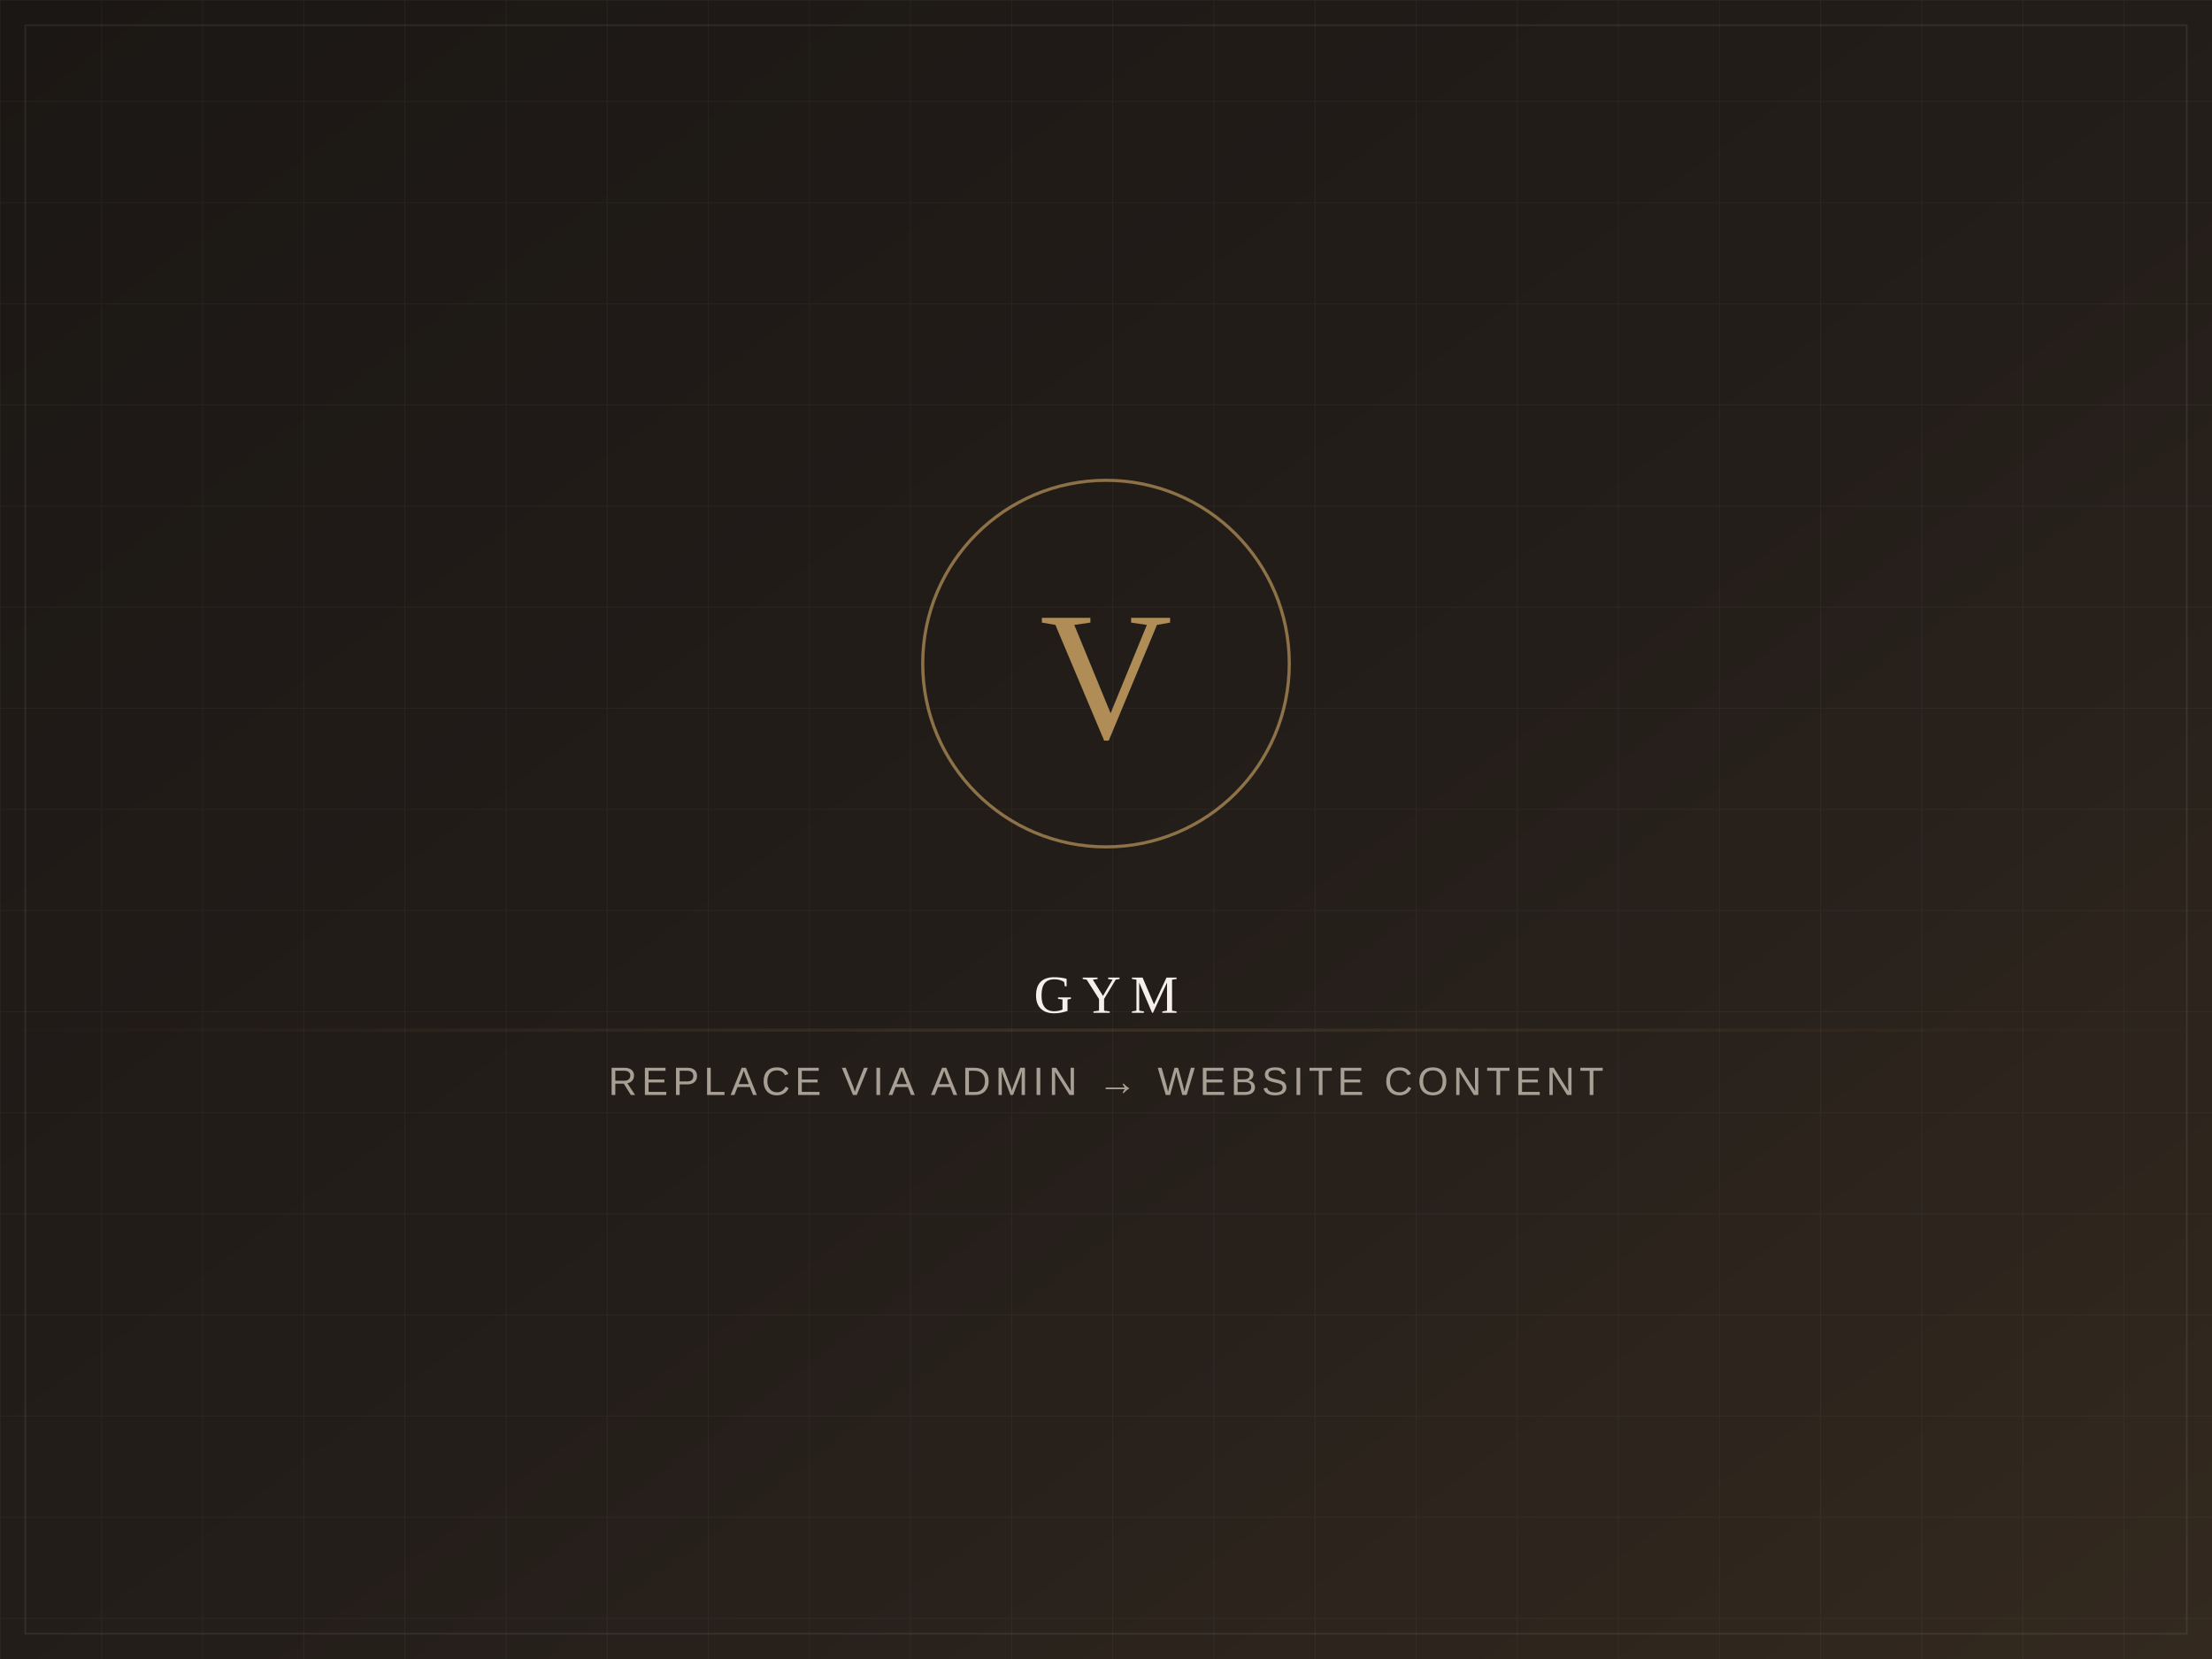
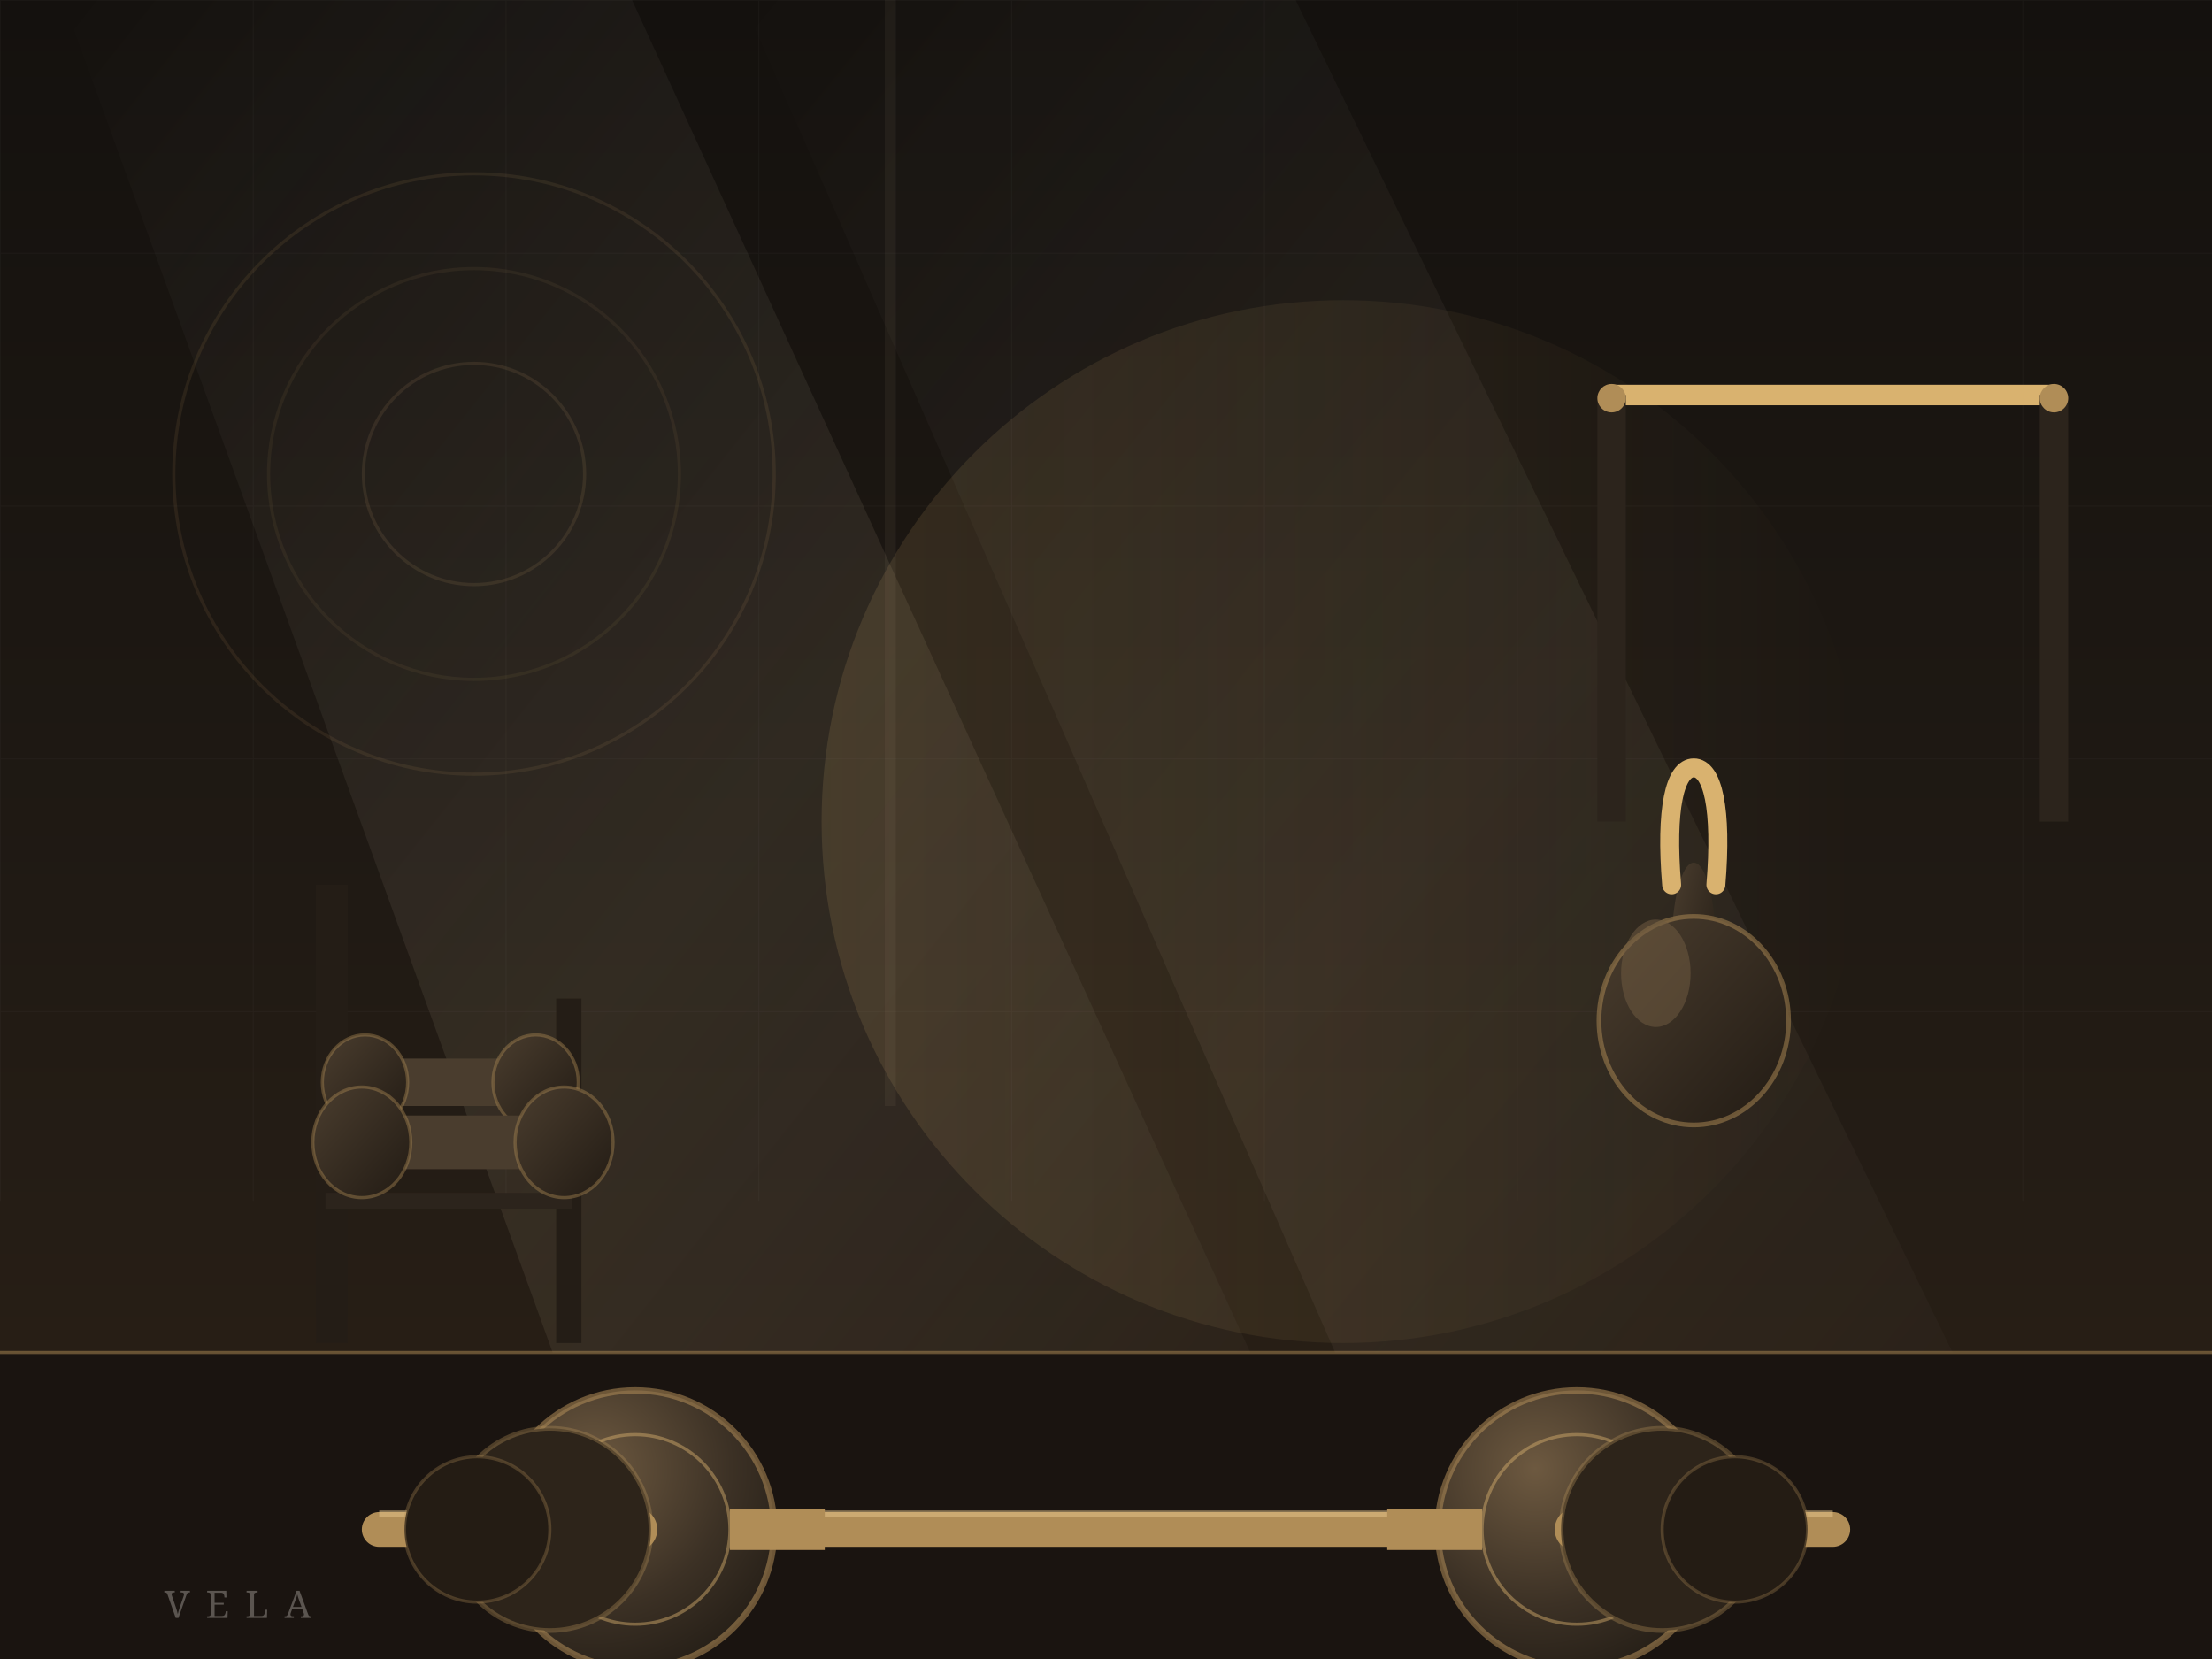
- <svg xmlns="http://www.w3.org/2000/svg" width="1400" height="1050" viewBox="0 0 1400 1050" role="img" aria-label="Gym placeholder image">
+ <svg xmlns="http://www.w3.org/2000/svg" width="1400" height="1050" viewBox="0 0 1400 1050" role="img" aria-label="Gym at Vela by Svasti">
  <defs>
-     <linearGradient id="bg-gym.svg" x1="0" y1="0" x2="1" y2="1">
-       <stop offset="0%" stop-color="#1b1714" />
-       <stop offset="55%" stop-color="#241e1a" />
-       <stop offset="100%" stop-color="#33291f" />
+     <linearGradient id="gym-bg" x1="0" y1="0" x2="0" y2="1">
+       <stop offset="0%" stop-color="#14110e" />
+       <stop offset="55%" stop-color="#201a14" />
+       <stop offset="100%" stop-color="#2c2116" />
    </linearGradient>
-     <linearGradient id="sheen-gym.svg" x1="0" y1="0" x2="1" y2="0">
-       <stop offset="0%" stop-color="#b08d57" stop-opacity="0" />
-       <stop offset="50%" stop-color="#b08d57" stop-opacity="0.16" />
-       <stop offset="100%" stop-color="#b08d57" stop-opacity="0" />
+     <linearGradient id="gym-beam" x1="0" y1="0" x2="1" y2="1">
+       <stop offset="0%" stop-color="#ffffff" stop-opacity="0" />
+       <stop offset="50%" stop-color="#e8d5b0" stop-opacity="0.09" />
+       <stop offset="100%" stop-color="#ffffff" stop-opacity="0" />
    </linearGradient>
-     <pattern id="grid-gym.svg" width="64" height="64" patternUnits="userSpaceOnUse">
-       <path d="M64 0H0V64" fill="none" stroke="#ffffff" stroke-opacity="0.04" />
+     <radialGradient id="gym-plate" cx="0.35" cy="0.28" r="0.9">
+       <stop offset="0%" stop-color="#6d5940" />
+       <stop offset="55%" stop-color="#3c3125" />
+       <stop offset="100%" stop-color="#1d1812" />
+     </radialGradient>
+     <linearGradient id="gym-iron" x1="0" y1="0" x2="1" y2="1">
+       <stop offset="0%" stop-color="#4a3d2e" />
+       <stop offset="100%" stop-color="#221b14" />
+     </linearGradient>
+     <linearGradient id="gym-halo" cx="0.5" cy="0.5" r="0.5">
+       <stop offset="0%" stop-color="#d9b26f" stop-opacity="0.14" />
+       <stop offset="100%" stop-color="#d9b26f" stop-opacity="0" />
+     </linearGradient>
+     <pattern id="gym-grid" width="160" height="160" patternUnits="userSpaceOnUse">
+       <path d="M160 0H0V160" fill="none" stroke="#ffffff" stroke-opacity="0.03" />
    </pattern>
  </defs>
-   <rect width="1400" height="1050" fill="url(#bg-gym.svg)" />
-   <rect width="1400" height="1050" fill="url(#grid-gym.svg)" />
-   <rect x="0" y="651" width="1400" height="2" fill="url(#sheen-gym.svg)" />
-   <g transform="translate(700 420)" text-anchor="middle">
-     <circle r="116" fill="none" stroke="#b08d57" stroke-width="2" stroke-opacity="0.75" />
-     <text y="47" font-family="Georgia, 'Times New Roman', serif" font-size="116" fill="#b08d57">V</text>
+   <rect width="1400" height="1050" fill="url(#gym-bg)" />
+   <rect y="0" width="1400" height="760" fill="url(#gym-grid)" />
+   <g fill="none" stroke="#b08d57">
+     <circle cx="300" cy="300" r="190" stroke-opacity="0.12" stroke-width="2" />
+     <circle cx="300" cy="300" r="130" stroke-opacity="0.09" stroke-width="2" />
+     <circle cx="300" cy="300" r="70" stroke-opacity="0.14" stroke-width="2" />
  </g>
-   <g text-anchor="middle" font-family="Georgia, 'Times New Roman', serif">
-     <text x="700" y="641" font-size="34" fill="#f4efe8" letter-spacing="6">GYM</text>
-     <text x="700" y="693" font-size="25" fill="#a89f94" letter-spacing="3" font-family="Arial, Helvetica, sans-serif">REPLACE VIA ADMIN → WEBSITE CONTENT</text>
+   <polygon points="40,0 400,0 880,1050 420,1050" fill="url(#gym-beam)" />
+   <polygon points="470,0 820,0 1330,1050 930,1050" fill="url(#gym-beam)" opacity="0.75" />
+   <rect y="0" width="7" height="700" x="560" fill="#ffe1c4" opacity="0.05" />
+   <circle cx="850" cy="520" r="330" fill="url(#gym-halo)" />
+   <g>
+     <line x1="1020" y1="250" x2="1300" y2="250" stroke="#d9b26f" stroke-width="13" />
+     <line x1="1020" y1="250" x2="1020" y2="520" stroke="#2c241c" stroke-width="18" />
+     <line x1="1300" y1="250" x2="1300" y2="520" stroke="#2c241c" stroke-width="18" />
+     <circle cx="1020" cy="252" r="9" fill="#b08d57" />
+     <circle cx="1300" cy="252" r="9" fill="#b08d57" />
  </g>
-   <rect x="16" y="16" width="1368" height="1018" fill="none" stroke="#ffffff" stroke-opacity="0.08" />
+   <g>
+     <line x1="210" y1="560" x2="210" y2="850" stroke="#241d16" stroke-width="20" />
+     <line x1="360" y1="632" x2="360" y2="850" stroke="#241d16" stroke-width="16" />
+     <line x1="208" y1="680" x2="362" y2="680" stroke="#2c241c" stroke-width="10" />
+     <line x1="206" y1="760" x2="362" y2="760" stroke="#2c241c" stroke-width="10" />
+   </g>
+   <g>
+     <g>
+       <rect x="223" y="670" width="124" height="30" rx="10" fill="#4a3d2e" />
+       <ellipse cx="231" cy="685" rx="27" ry="30" fill="url(#gym-iron)" stroke="#b08d57" stroke-opacity="0.4" stroke-width="2" />
+       <ellipse cx="339" cy="685" rx="27" ry="30" fill="url(#gym-iron)" stroke="#b08d57" stroke-opacity="0.4" stroke-width="2" />
+     </g>
+     <g>
+       <rect x="223" y="706" width="140" height="34" rx="11" fill="#4a3d2e" />
+       <ellipse cx="229" cy="723" rx="31" ry="35" fill="url(#gym-iron)" stroke="#b08d57" stroke-opacity="0.4" stroke-width="2" />
+       <ellipse cx="357" cy="723" rx="31" ry="35" fill="url(#gym-iron)" stroke="#b08d57" stroke-opacity="0.4" stroke-width="2" />
+     </g>
+   </g>
+   <g>
+     <path d="M460 1000 C 520 880 575 880 632 990 C 668 1060 706 1060 744 992" fill="none" stroke="#7a6852" stroke-opacity="0.8" stroke-width="30" stroke-linecap="round" />
+     <path d="M492 1006 C 548 900 596 900 648 996 C 680 1056 716 1056 752 996" fill="none" stroke="#5d4f3d" stroke-opacity="0.7" stroke-width="24" stroke-linecap="round" />
+   </g>
+   <g>
+     <ellipse cx="1072" cy="600" rx="14" ry="54" fill="url(#gym-iron)" />
+     <path d="M1058 560 C 1054 512 1060 486 1072 486 C 1084 486 1090 512 1086 560" fill="none" stroke="#d9b26f" stroke-width="12" stroke-linecap="round" />
+     <ellipse cx="1072" cy="646" rx="60" ry="66" fill="url(#gym-iron)" stroke="#b08d57" stroke-opacity="0.5" stroke-width="3" />
+     <ellipse cx="1048" cy="616" rx="22" ry="34" fill="#6d5940" opacity="0.55" />
+   </g>
+   <rect y="856" width="1400" height="194" fill="#1a1410" />
+   <line x1="0" y1="856" x2="1400" y2="856" stroke="#b08d57" stroke-opacity="0.5" stroke-width="2" />
+   <g>
+     <line x1="240" y1="968" x2="1160" y2="968" stroke="#b08d57" stroke-width="22" stroke-linecap="round" />
+     <line x1="240" y1="958" x2="1160" y2="958" stroke="#e8c98f" stroke-opacity="0.5" stroke-width="4" />
+     <g>
+       <circle cx="402" cy="968" r="88" fill="url(#gym-plate)" stroke="#b08d57" stroke-opacity="0.55" stroke-width="4" />
+       <circle cx="402" cy="968" r="60" fill="none" stroke="#d9b26f" stroke-opacity="0.45" stroke-width="2" />
+       <circle cx="402" cy="968" r="14" fill="#b08d57" />
+       <circle cx="348" cy="968" r="64" fill="#2d241a" stroke="#b08d57" stroke-opacity="0.35" stroke-width="3" />
+       <circle cx="302" cy="968" r="46" fill="#241c14" stroke="#b08d57" stroke-opacity="0.3" stroke-width="2" />
+     </g>
+     <g>
+       <circle cx="998" cy="968" r="88" fill="url(#gym-plate)" stroke="#b08d57" stroke-opacity="0.55" stroke-width="4" />
+       <circle cx="998" cy="968" r="60" fill="none" stroke="#d9b26f" stroke-opacity="0.45" stroke-width="2" />
+       <circle cx="998" cy="968" r="14" fill="#b08d57" />
+       <circle cx="1052" cy="968" r="64" fill="#2d241a" stroke="#b08d57" stroke-opacity="0.35" stroke-width="3" />
+       <circle cx="1098" cy="968" r="46" fill="#241c14" stroke="#b08d57" stroke-opacity="0.3" stroke-width="2" />
+     </g>
+     <line x1="462" y1="968" x2="522" y2="968" stroke="#b08d57" stroke-width="26" />
+     <line x1="878" y1="968" x2="938" y2="968" stroke="#b08d57" stroke-width="26" />
+   </g>
+   <text x="104" y="1024" font-family="Georgia, serif" font-size="24" letter-spacing="10" fill="#f4efe8" opacity="0.3">VELA</text>
</svg>
